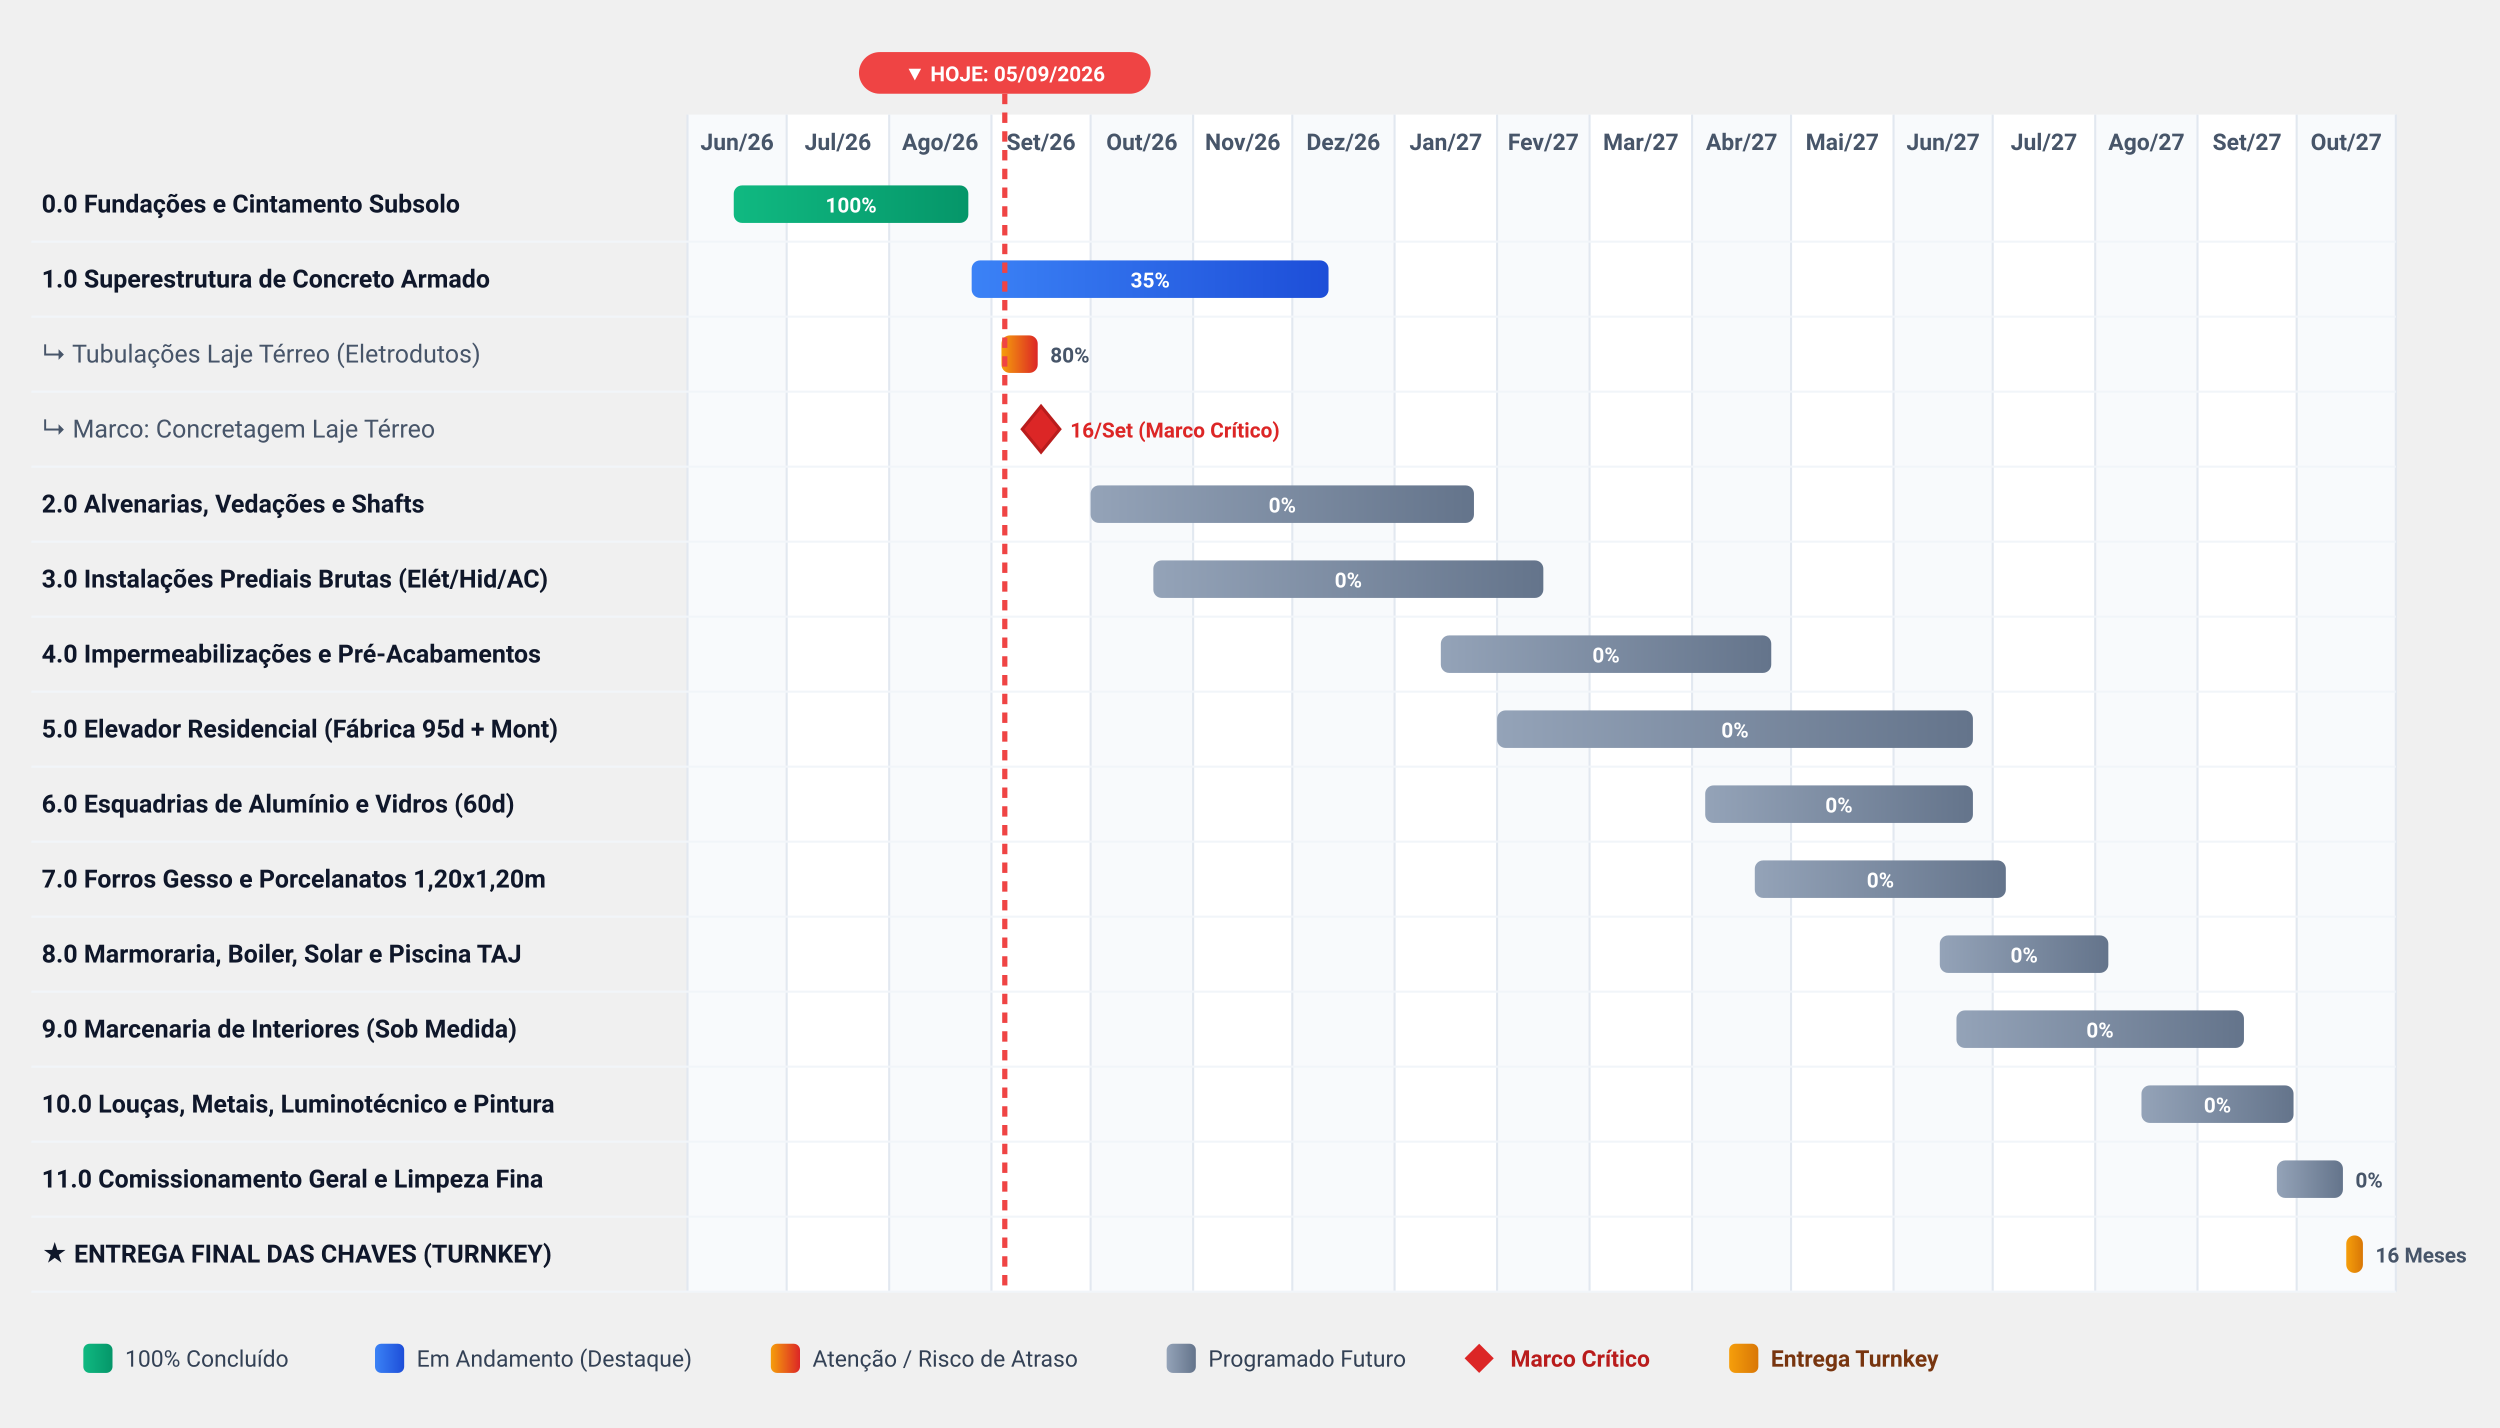
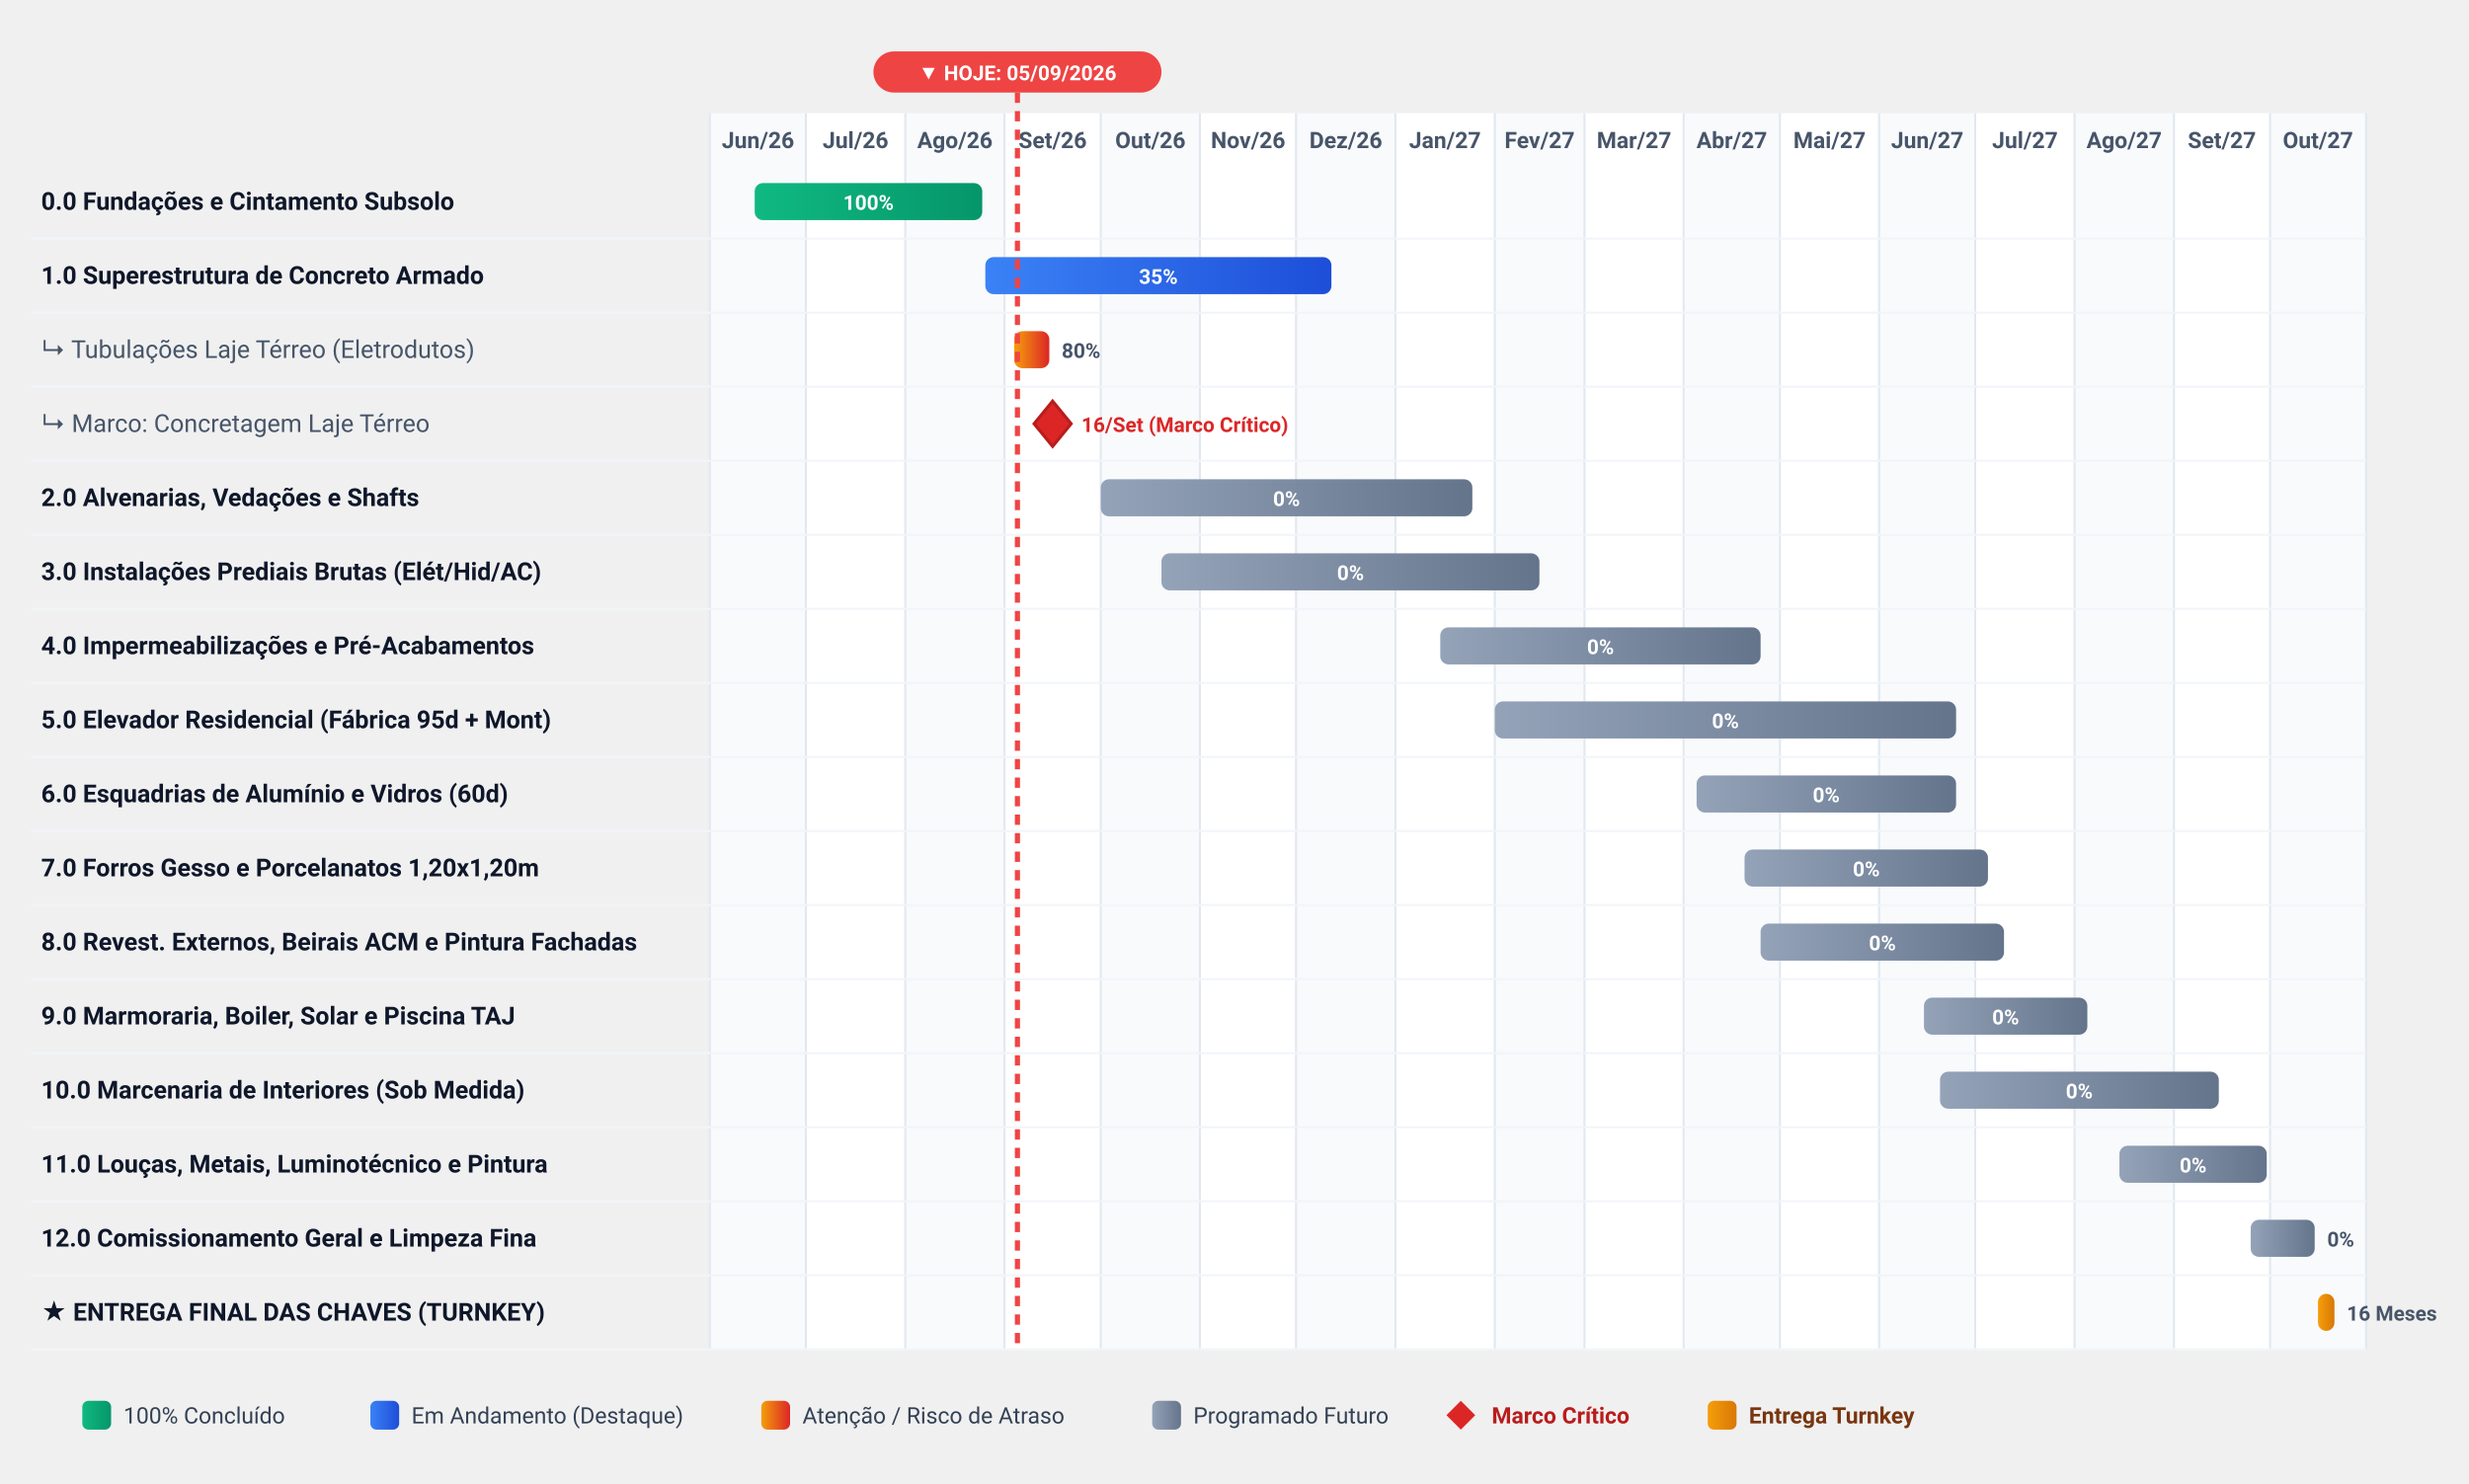
- <svg xmlns="http://www.w3.org/2000/svg" viewBox="0 0 1200 685" width="100%" height="auto" style="background:#ffffff; font-family: -apple-system, BlinkMacSystemFont, Segoe UI, Roboto, Helvetica, Arial, sans-serif;">
+ <svg xmlns="http://www.w3.org/2000/svg" viewBox="0 0 1200 721" width="100%" height="auto" style="background:#ffffff; font-family: -apple-system, BlinkMacSystemFont, Segoe UI, Roboto, Helvetica, Arial, sans-serif;">
  <defs>
    <linearGradient id="gradDone" x1="0%" y1="0%" x2="100%" y2="0%">
      <stop offset="0%" stop-color="#10b981" />
      <stop offset="100%" stop-color="#059669" />
    </linearGradient>
    <linearGradient id="gradActive" x1="0%" y1="0%" x2="100%" y2="0%">
      <stop offset="0%" stop-color="#3b82f6" />
      <stop offset="100%" stop-color="#1d4ed8" />
    </linearGradient>
    <linearGradient id="gradAlert" x1="0%" y1="0%" x2="100%" y2="0%">
      <stop offset="0%" stop-color="#f59e0b" />
      <stop offset="100%" stop-color="#dc2626" />
    </linearGradient>
    <linearGradient id="gradFuture" x1="0%" y1="0%" x2="100%" y2="0%">
      <stop offset="0%" stop-color="#94a3b8" />
      <stop offset="100%" stop-color="#64748b" />
    </linearGradient>
    <linearGradient id="gradKey" x1="0%" y1="0%" x2="100%" y2="0%">
      <stop offset="0%" stop-color="#f59e0b" />
      <stop offset="100%" stop-color="#d97706" />
    </linearGradient>
  </defs>
-   <rect x="330.0" y="55" width="47.6" height="565" fill="#f8fafc" />
-   <line x1="330.0" y1="55" x2="330.0" y2="620" stroke="#e2e8f0" stroke-width="1" />
-   <text x="353.8" y="72" font-size="11" font-weight="700" fill="#475569" text-anchor="middle">Jun/26</text>
-   <rect x="377.6" y="55" width="49.2" height="565" fill="#ffffff" />
-   <line x1="377.6" y1="55" x2="377.6" y2="620" stroke="#e2e8f0" stroke-width="1" />
-   <text x="402.2" y="72" font-size="11" font-weight="700" fill="#475569" text-anchor="middle">Jul/26</text>
-   <rect x="426.8" y="55" width="49.2" height="565" fill="#f8fafc" />
-   <line x1="426.8" y1="55" x2="426.8" y2="620" stroke="#e2e8f0" stroke-width="1" />
-   <text x="451.3" y="72" font-size="11" font-weight="700" fill="#475569" text-anchor="middle">Ago/26</text>
-   <rect x="475.9" y="55" width="47.6" height="565" fill="#ffffff" />
-   <line x1="475.9" y1="55" x2="475.9" y2="620" stroke="#e2e8f0" stroke-width="1" />
-   <text x="499.7" y="72" font-size="11" font-weight="700" fill="#475569" text-anchor="middle">Set/26</text>
-   <rect x="523.5" y="55" width="49.2" height="565" fill="#f8fafc" />
-   <line x1="523.5" y1="55" x2="523.5" y2="620" stroke="#e2e8f0" stroke-width="1" />
-   <text x="548.1" y="72" font-size="11" font-weight="700" fill="#475569" text-anchor="middle">Out/26</text>
-   <rect x="572.7" y="55" width="47.6" height="565" fill="#ffffff" />
-   <line x1="572.7" y1="55" x2="572.7" y2="620" stroke="#e2e8f0" stroke-width="1" />
-   <text x="596.5" y="72" font-size="11" font-weight="700" fill="#475569" text-anchor="middle">Nov/26</text>
-   <rect x="620.3" y="55" width="49.2" height="565" fill="#f8fafc" />
-   <line x1="620.3" y1="55" x2="620.3" y2="620" stroke="#e2e8f0" stroke-width="1" />
-   <text x="644.8" y="72" font-size="11" font-weight="700" fill="#475569" text-anchor="middle">Dez/26</text>
-   <rect x="669.4" y="55" width="49.2" height="565" fill="#ffffff" />
-   <line x1="669.4" y1="55" x2="669.4" y2="620" stroke="#e2e8f0" stroke-width="1" />
-   <text x="694.0" y="72" font-size="11" font-weight="700" fill="#475569" text-anchor="middle">Jan/27</text>
-   <rect x="718.6" y="55" width="44.4" height="565" fill="#f8fafc" />
-   <line x1="718.6" y1="55" x2="718.6" y2="620" stroke="#e2e8f0" stroke-width="1" />
-   <text x="740.8" y="72" font-size="11" font-weight="700" fill="#475569" text-anchor="middle">Fev/27</text>
-   <rect x="763.0" y="55" width="49.2" height="565" fill="#ffffff" />
-   <line x1="763.0" y1="55" x2="763.0" y2="620" stroke="#e2e8f0" stroke-width="1" />
-   <text x="787.6" y="72" font-size="11" font-weight="700" fill="#475569" text-anchor="middle">Mar/27</text>
-   <rect x="812.2" y="55" width="47.6" height="565" fill="#f8fafc" />
-   <line x1="812.2" y1="55" x2="812.2" y2="620" stroke="#e2e8f0" stroke-width="1" />
-   <text x="836.0" y="72" font-size="11" font-weight="700" fill="#475569" text-anchor="middle">Abr/27</text>
-   <rect x="859.7" y="55" width="49.2" height="565" fill="#ffffff" />
-   <line x1="859.7" y1="55" x2="859.7" y2="620" stroke="#e2e8f0" stroke-width="1" />
-   <text x="884.3" y="72" font-size="11" font-weight="700" fill="#475569" text-anchor="middle">Mai/27</text>
-   <rect x="908.9" y="55" width="47.6" height="565" fill="#f8fafc" />
-   <line x1="908.9" y1="55" x2="908.9" y2="620" stroke="#e2e8f0" stroke-width="1" />
-   <text x="932.7" y="72" font-size="11" font-weight="700" fill="#475569" text-anchor="middle">Jun/27</text>
-   <rect x="956.5" y="55" width="49.2" height="565" fill="#ffffff" />
-   <line x1="956.5" y1="55" x2="956.5" y2="620" stroke="#e2e8f0" stroke-width="1" />
-   <text x="981.1" y="72" font-size="11" font-weight="700" fill="#475569" text-anchor="middle">Jul/27</text>
-   <rect x="1005.7" y="55" width="49.2" height="565" fill="#f8fafc" />
-   <line x1="1005.7" y1="55" x2="1005.7" y2="620" stroke="#e2e8f0" stroke-width="1" />
-   <text x="1030.3" y="72" font-size="11" font-weight="700" fill="#475569" text-anchor="middle">Ago/27</text>
-   <rect x="1054.8" y="55" width="47.6" height="565" fill="#ffffff" />
-   <line x1="1054.8" y1="55" x2="1054.8" y2="620" stroke="#e2e8f0" stroke-width="1" />
-   <text x="1078.6" y="72" font-size="11" font-weight="700" fill="#475569" text-anchor="middle">Set/27</text>
-   <rect x="1102.4" y="55" width="47.6" height="565" fill="#f8fafc" />
-   <line x1="1102.4" y1="55" x2="1102.4" y2="620" stroke="#e2e8f0" stroke-width="1" />
-   <text x="1126.2" y="72" font-size="11" font-weight="700" fill="#475569" text-anchor="middle">Out/27</text>
-   <line x1="1150.0" y1="55" x2="1150.0" y2="620" stroke="#e2e8f0" stroke-width="1" />
+   <rect x="345.0" y="55" width="46.7" height="601" fill="#f8fafc" />
+   <line x1="345.0" y1="55" x2="345.0" y2="656" stroke="#e2e8f0" stroke-width="1" />
+   <text x="368.4" y="72" font-size="11" font-weight="700" fill="#475569" text-anchor="middle">Jun/26</text>
+   <rect x="391.7" y="55" width="48.3" height="601" fill="#ffffff" />
+   <line x1="391.7" y1="55" x2="391.7" y2="656" stroke="#e2e8f0" stroke-width="1" />
+   <text x="415.8" y="72" font-size="11" font-weight="700" fill="#475569" text-anchor="middle">Jul/26</text>
+   <rect x="440.0" y="55" width="48.3" height="601" fill="#f8fafc" />
+   <line x1="440.0" y1="55" x2="440.0" y2="656" stroke="#e2e8f0" stroke-width="1" />
+   <text x="464.1" y="72" font-size="11" font-weight="700" fill="#475569" text-anchor="middle">Ago/26</text>
+   <rect x="488.2" y="55" width="46.7" height="601" fill="#ffffff" />
+   <line x1="488.2" y1="55" x2="488.2" y2="656" stroke="#e2e8f0" stroke-width="1" />
+   <text x="511.6" y="72" font-size="11" font-weight="700" fill="#475569" text-anchor="middle">Set/26</text>
+   <rect x="535.0" y="55" width="48.3" height="601" fill="#f8fafc" />
+   <line x1="535.0" y1="55" x2="535.0" y2="656" stroke="#e2e8f0" stroke-width="1" />
+   <text x="559.1" y="72" font-size="11" font-weight="700" fill="#475569" text-anchor="middle">Out/26</text>
+   <rect x="583.2" y="55" width="46.7" height="601" fill="#ffffff" />
+   <line x1="583.2" y1="55" x2="583.2" y2="656" stroke="#e2e8f0" stroke-width="1" />
+   <text x="606.6" y="72" font-size="11" font-weight="700" fill="#475569" text-anchor="middle">Nov/26</text>
+   <rect x="629.9" y="55" width="48.3" height="601" fill="#f8fafc" />
+   <line x1="629.9" y1="55" x2="629.9" y2="656" stroke="#e2e8f0" stroke-width="1" />
+   <text x="654.1" y="72" font-size="11" font-weight="700" fill="#475569" text-anchor="middle">Dez/26</text>
+   <rect x="678.2" y="55" width="48.3" height="601" fill="#ffffff" />
+   <line x1="678.2" y1="55" x2="678.2" y2="656" stroke="#e2e8f0" stroke-width="1" />
+   <text x="702.3" y="72" font-size="11" font-weight="700" fill="#475569" text-anchor="middle">Jan/27</text>
+   <rect x="726.5" y="55" width="43.6" height="601" fill="#f8fafc" />
+   <line x1="726.5" y1="55" x2="726.5" y2="656" stroke="#e2e8f0" stroke-width="1" />
+   <text x="748.3" y="72" font-size="11" font-weight="700" fill="#475569" text-anchor="middle">Fev/27</text>
+   <rect x="770.1" y="55" width="48.3" height="601" fill="#ffffff" />
+   <line x1="770.1" y1="55" x2="770.1" y2="656" stroke="#e2e8f0" stroke-width="1" />
+   <text x="794.2" y="72" font-size="11" font-weight="700" fill="#475569" text-anchor="middle">Mar/27</text>
+   <rect x="818.3" y="55" width="46.7" height="601" fill="#f8fafc" />
+   <line x1="818.3" y1="55" x2="818.3" y2="656" stroke="#e2e8f0" stroke-width="1" />
+   <text x="841.7" y="72" font-size="11" font-weight="700" fill="#475569" text-anchor="middle">Abr/27</text>
+   <rect x="865.1" y="55" width="48.3" height="601" fill="#ffffff" />
+   <line x1="865.1" y1="55" x2="865.1" y2="656" stroke="#e2e8f0" stroke-width="1" />
+   <text x="889.2" y="72" font-size="11" font-weight="700" fill="#475569" text-anchor="middle">Mai/27</text>
+   <rect x="913.3" y="55" width="46.7" height="601" fill="#f8fafc" />
+   <line x1="913.3" y1="55" x2="913.3" y2="656" stroke="#e2e8f0" stroke-width="1" />
+   <text x="936.7" y="72" font-size="11" font-weight="700" fill="#475569" text-anchor="middle">Jun/27</text>
+   <rect x="960.0" y="55" width="48.3" height="601" fill="#ffffff" />
+   <line x1="960.0" y1="55" x2="960.0" y2="656" stroke="#e2e8f0" stroke-width="1" />
+   <text x="984.2" y="72" font-size="11" font-weight="700" fill="#475569" text-anchor="middle">Jul/27</text>
+   <rect x="1008.3" y="55" width="48.3" height="601" fill="#f8fafc" />
+   <line x1="1008.3" y1="55" x2="1008.3" y2="656" stroke="#e2e8f0" stroke-width="1" />
+   <text x="1032.4" y="72" font-size="11" font-weight="700" fill="#475569" text-anchor="middle">Ago/27</text>
+   <rect x="1056.6" y="55" width="46.7" height="601" fill="#ffffff" />
+   <line x1="1056.6" y1="55" x2="1056.6" y2="656" stroke="#e2e8f0" stroke-width="1" />
+   <text x="1079.9" y="72" font-size="11" font-weight="700" fill="#475569" text-anchor="middle">Set/27</text>
+   <rect x="1103.3" y="55" width="46.7" height="601" fill="#f8fafc" />
+   <line x1="1103.3" y1="55" x2="1103.3" y2="656" stroke="#e2e8f0" stroke-width="1" />
+   <text x="1126.6" y="72" font-size="11" font-weight="700" fill="#475569" text-anchor="middle">Out/27</text>
+   <line x1="1150.0" y1="55" x2="1150.0" y2="656" stroke="#e2e8f0" stroke-width="1" />
  <line x1="15" y1="116" x2="1150.0" y2="116" stroke="#f1f5f9" stroke-width="1" />
  <text x="20" y="102" font-size="12" font-weight="bold" fill="#0f172a">0.0 Fundações e Cintamento Subsolo</text>
-   <rect x="352.2" y="89" width="112.6" height="18" rx="4" fill="url(#gradDone)" />
-   <text x="408.5" y="102" font-size="10" font-weight="bold" fill="#ffffff" text-anchor="middle">100%</text>
+   <rect x="366.8" y="89" width="110.6" height="18" rx="4" fill="url(#gradDone)" />
+   <text x="422.1" y="102" font-size="10" font-weight="bold" fill="#ffffff" text-anchor="middle">100%</text>
  <line x1="15" y1="152" x2="1150.0" y2="152" stroke="#f1f5f9" stroke-width="1" />
  <text x="20" y="138" font-size="12" font-weight="bold" fill="#0f172a">1.0 Superestrutura de Concreto Armado</text>
-   <rect x="466.4" y="125" width="171.3" height="18" rx="4" fill="url(#gradActive)" />
-   <text x="552.1" y="138" font-size="10" font-weight="bold" fill="#ffffff" text-anchor="middle">35%</text>
+   <rect x="478.9" y="125" width="168.2" height="18" rx="4" fill="url(#gradActive)" />
+   <text x="563.0" y="138" font-size="10" font-weight="bold" fill="#ffffff" text-anchor="middle">35%</text>
  <line x1="15" y1="188" x2="1150.0" y2="188" stroke="#f1f5f9" stroke-width="1" />
  <text x="20" y="174" font-size="12" fill="#475569">  ↳ Tubulações Laje Térreo (Eletrodutos)</text>
-   <rect x="480.7" y="161" width="17.4" height="18" rx="4" fill="url(#gradAlert)" />
-   <text x="504.1" y="174" font-size="10" font-weight="bold" fill="#475569">80%</text>
+   <rect x="492.9" y="161" width="17.1" height="18" rx="4" fill="url(#gradAlert)" />
+   <text x="516.0" y="174" font-size="10" font-weight="bold" fill="#475569">80%</text>
  <line x1="15" y1="224" x2="1150.0" y2="224" stroke="#f1f5f9" stroke-width="1" />
  <text x="20" y="210" font-size="12" fill="#475569">  ↳ Marco: Concretagem Laje Térreo</text>
-   <polygon points="499.7,195 508.7,206 499.7,217 490.7,206" fill="#dc2626" stroke="#b91c1c" stroke-width="1.5" />
-   <text x="513.7" y="210" font-size="10" font-weight="bold" fill="#dc2626">16/Set (Marco Crítico)</text>
+   <polygon points="511.6,195 520.6,206 511.6,217 502.6,206" fill="#dc2626" stroke="#b91c1c" stroke-width="1.5" />
+   <text x="525.6" y="210" font-size="10" font-weight="bold" fill="#dc2626">16/Set (Marco Crítico)</text>
  <line x1="15" y1="260" x2="1150.0" y2="260" stroke="#f1f5f9" stroke-width="1" />
  <text x="20" y="246" font-size="12" font-weight="bold" fill="#0f172a">2.0 Alvenarias, Vedações e Shafts</text>
-   <rect x="523.5" y="233" width="184.0" height="18" rx="4" fill="url(#gradFuture)" />
-   <text x="615.5" y="246" font-size="10" font-weight="bold" fill="#ffffff" text-anchor="middle">0%</text>
+   <rect x="535.0" y="233" width="180.6" height="18" rx="4" fill="url(#gradFuture)" />
+   <text x="625.3" y="246" font-size="10" font-weight="bold" fill="#ffffff" text-anchor="middle">0%</text>
  <line x1="15" y1="296" x2="1150.0" y2="296" stroke="#f1f5f9" stroke-width="1" />
  <text x="20" y="282" font-size="12" font-weight="bold" fill="#0f172a">3.0 Instalações Prediais Brutas (Elét/Hid/AC)</text>
-   <rect x="553.6" y="269" width="187.2" height="18" rx="4" fill="url(#gradFuture)" />
-   <text x="647.2" y="282" font-size="10" font-weight="bold" fill="#ffffff" text-anchor="middle">0%</text>
+   <rect x="564.5" y="269" width="183.7" height="18" rx="4" fill="url(#gradFuture)" />
+   <text x="656.4" y="282" font-size="10" font-weight="bold" fill="#ffffff" text-anchor="middle">0%</text>
  <line x1="15" y1="332" x2="1150.0" y2="332" stroke="#f1f5f9" stroke-width="1" />
  <text x="20" y="318" font-size="12" font-weight="bold" fill="#0f172a">4.0 Impermeabilizações e Pré-Acabamentos</text>
-   <rect x="691.6" y="305" width="158.6" height="18" rx="4" fill="url(#gradFuture)" />
-   <text x="770.9" y="318" font-size="10" font-weight="bold" fill="#ffffff" text-anchor="middle">0%</text>
+   <rect x="700.0" y="305" width="155.7" height="18" rx="4" fill="url(#gradFuture)" />
+   <text x="777.9" y="318" font-size="10" font-weight="bold" fill="#ffffff" text-anchor="middle">0%</text>
  <line x1="15" y1="368" x2="1150.0" y2="368" stroke="#f1f5f9" stroke-width="1" />
  <text x="20" y="354" font-size="12" font-weight="bold" fill="#0f172a">5.0 Elevador Residencial (Fábrica 95d + Mont)</text>
-   <rect x="718.6" y="341" width="228.4" height="18" rx="4" fill="url(#gradFuture)" />
-   <text x="832.8" y="354" font-size="10" font-weight="bold" fill="#ffffff" text-anchor="middle">0%</text>
+   <rect x="726.5" y="341" width="224.2" height="18" rx="4" fill="url(#gradFuture)" />
+   <text x="838.6" y="354" font-size="10" font-weight="bold" fill="#ffffff" text-anchor="middle">0%</text>
  <line x1="15" y1="404" x2="1150.0" y2="404" stroke="#f1f5f9" stroke-width="1" />
  <text x="20" y="390" font-size="12" font-weight="bold" fill="#0f172a">6.0 Esquadrias de Alumínio e Vidros (60d)</text>
-   <rect x="818.5" y="377" width="128.5" height="18" rx="4" fill="url(#gradFuture)" />
-   <text x="882.7" y="390" font-size="10" font-weight="bold" fill="#ffffff" text-anchor="middle">0%</text>
+   <rect x="824.6" y="377" width="126.1" height="18" rx="4" fill="url(#gradFuture)" />
+   <text x="887.6" y="390" font-size="10" font-weight="bold" fill="#ffffff" text-anchor="middle">0%</text>
  <line x1="15" y1="440" x2="1150.0" y2="440" stroke="#f1f5f9" stroke-width="1" />
  <text x="20" y="426" font-size="12" font-weight="bold" fill="#0f172a">7.0 Forros Gesso e Porcelanatos 1,20x1,20m</text>
-   <rect x="842.3" y="413" width="120.5" height="18" rx="4" fill="url(#gradFuture)" />
-   <text x="902.6" y="426" font-size="10" font-weight="bold" fill="#ffffff" text-anchor="middle">0%</text>
+   <rect x="847.9" y="413" width="118.3" height="18" rx="4" fill="url(#gradFuture)" />
+   <text x="907.1" y="426" font-size="10" font-weight="bold" fill="#ffffff" text-anchor="middle">0%</text>
  <line x1="15" y1="476" x2="1150.0" y2="476" stroke="#f1f5f9" stroke-width="1" />
-   <text x="20" y="462" font-size="12" font-weight="bold" fill="#0f172a">8.0 Marmoraria, Boiler, Solar e Piscina TAJ</text>
-   <rect x="931.1" y="449" width="80.9" height="18" rx="4" fill="url(#gradFuture)" />
-   <text x="971.6" y="462" font-size="10" font-weight="bold" fill="#ffffff" text-anchor="middle">0%</text>
+   <text x="20" y="462" font-size="12" font-weight="bold" fill="#0f172a">8.0 Revest. Externos, Beirais ACM e Pintura Fachadas</text>
+   <rect x="855.7" y="449" width="118.3" height="18" rx="4" fill="url(#gradFuture)" />
+   <text x="914.9" y="462" font-size="10" font-weight="bold" fill="#ffffff" text-anchor="middle">0%</text>
  <line x1="15" y1="512" x2="1150.0" y2="512" stroke="#f1f5f9" stroke-width="1" />
-   <text x="20" y="498" font-size="12" font-weight="bold" fill="#0f172a">9.0 Marcenaria de Interiores (Sob Medida)</text>
-   <rect x="939.1" y="485" width="138.0" height="18" rx="4" fill="url(#gradFuture)" />
-   <text x="1008.0" y="498" font-size="10" font-weight="bold" fill="#ffffff" text-anchor="middle">0%</text>
+   <text x="20" y="498" font-size="12" font-weight="bold" fill="#0f172a">9.0 Marmoraria, Boiler, Solar e Piscina TAJ</text>
+   <rect x="935.1" y="485" width="79.4" height="18" rx="4" fill="url(#gradFuture)" />
+   <text x="974.8" y="498" font-size="10" font-weight="bold" fill="#ffffff" text-anchor="middle">0%</text>
  <line x1="15" y1="548" x2="1150.0" y2="548" stroke="#f1f5f9" stroke-width="1" />
-   <text x="20" y="534" font-size="12" font-weight="bold" fill="#0f172a">10.0 Louças, Metais, Luminotécnico e Pintura</text>
-   <rect x="1027.9" y="521" width="73.0" height="18" rx="4" fill="url(#gradFuture)" />
-   <text x="1064.4" y="534" font-size="10" font-weight="bold" fill="#ffffff" text-anchor="middle">0%</text>
+   <text x="20" y="534" font-size="12" font-weight="bold" fill="#0f172a">10.0 Marcenaria de Interiores (Sob Medida)</text>
+   <rect x="942.9" y="521" width="135.5" height="18" rx="4" fill="url(#gradFuture)" />
+   <text x="1010.6" y="534" font-size="10" font-weight="bold" fill="#ffffff" text-anchor="middle">0%</text>
  <line x1="15" y1="584" x2="1150.0" y2="584" stroke="#f1f5f9" stroke-width="1" />
-   <text x="20" y="570" font-size="12" font-weight="bold" fill="#0f172a">11.0 Comissionamento Geral e Limpeza Fina</text>
-   <rect x="1092.9" y="557" width="31.7" height="18" rx="4" fill="url(#gradFuture)" />
-   <text x="1130.6" y="570" font-size="10" font-weight="bold" fill="#475569">0%</text>
+   <text x="20" y="570" font-size="12" font-weight="bold" fill="#0f172a">11.0 Louças, Metais, Luminotécnico e Pintura</text>
+   <rect x="1030.1" y="557" width="71.6" height="18" rx="4" fill="url(#gradFuture)" />
+   <text x="1065.9" y="570" font-size="10" font-weight="bold" fill="#ffffff" text-anchor="middle">0%</text>
  <line x1="15" y1="620" x2="1150.0" y2="620" stroke="#f1f5f9" stroke-width="1" />
-   <text x="20" y="606" font-size="12" font-weight="bold" fill="#0f172a">★ ENTREGA FINAL DAS CHAVES (TURNKEY)</text>
-   <rect x="1126.2" y="593" width="8.0" height="18" rx="4" fill="url(#gradKey)" />
-   <text x="1140.2" y="606" font-size="10" font-weight="bold" fill="#475569">16 Meses</text>
-   <line x1="482.3" y1="45" x2="482.3" y2="620" stroke="#ef4444" stroke-width="2.5" stroke-dasharray="5,4" />
-   <rect x="412.3" y="25" width="140" height="20" rx="10" fill="#ef4444" />
-   <text x="482.3" y="39" font-size="10" font-weight="bold" fill="#ffffff" text-anchor="middle">▼ HOJE: 05/09/2026</text>
-   <g transform="translate(40, 645)">
+   <text x="20" y="606" font-size="12" font-weight="bold" fill="#0f172a">12.0 Comissionamento Geral e Limpeza Fina</text>
+   <rect x="1093.9" y="593" width="31.1" height="18" rx="4" fill="url(#gradFuture)" />
+   <text x="1131.1" y="606" font-size="10" font-weight="bold" fill="#475569">0%</text>
+   <line x1="15" y1="656" x2="1150.0" y2="656" stroke="#f1f5f9" stroke-width="1" />
+   <text x="20" y="642" font-size="12" font-weight="bold" fill="#0f172a">★ ENTREGA FINAL DAS CHAVES (TURNKEY)</text>
+   <rect x="1126.6" y="629" width="8.0" height="18" rx="4" fill="url(#gradKey)" />
+   <text x="1140.6" y="642" font-size="10" font-weight="bold" fill="#475569">16 Meses</text>
+   <line x1="494.5" y1="45" x2="494.5" y2="656" stroke="#ef4444" stroke-width="2.5" stroke-dasharray="5,4" />
+   <rect x="424.5" y="25" width="140" height="20" rx="10" fill="#ef4444" />
+   <text x="494.5" y="39" font-size="10" font-weight="bold" fill="#ffffff" text-anchor="middle">▼ HOJE: 05/09/2026</text>
+   <g transform="translate(40, 681)">
    <rect x="0" y="0" width="14" height="14" rx="3" fill="url(#gradDone)" />
    <text x="20" y="11" font-size="11" fill="#334155">100% Concluído</text>
    <rect x="140" y="0" width="14" height="14" rx="3" fill="url(#gradActive)" />
    <text x="160" y="11" font-size="11" fill="#334155">Em Andamento (Destaque)</text>
    <rect x="330" y="0" width="14" height="14" rx="3" fill="url(#gradAlert)" />
    <text x="350" y="11" font-size="11" fill="#334155">Atenção / Risco de Atraso</text>
    <rect x="520" y="0" width="14" height="14" rx="3" fill="url(#gradFuture)" />
    <text x="540" y="11" fill="#334155" font-size="11">Programado Futuro</text>
    <polygon points="670,0 677,7 670,14 663,7" fill="#dc2626" />
    <text x="685" y="11" font-size="11" fill="#b91c1c" font-weight="bold">Marco Crítico</text>
    <rect x="790" y="0" width="14" height="14" rx="3" fill="url(#gradKey)" />
    <text x="810" y="11" font-size="11" fill="#78350f" font-weight="bold">Entrega Turnkey</text>
  </g>
</svg>
